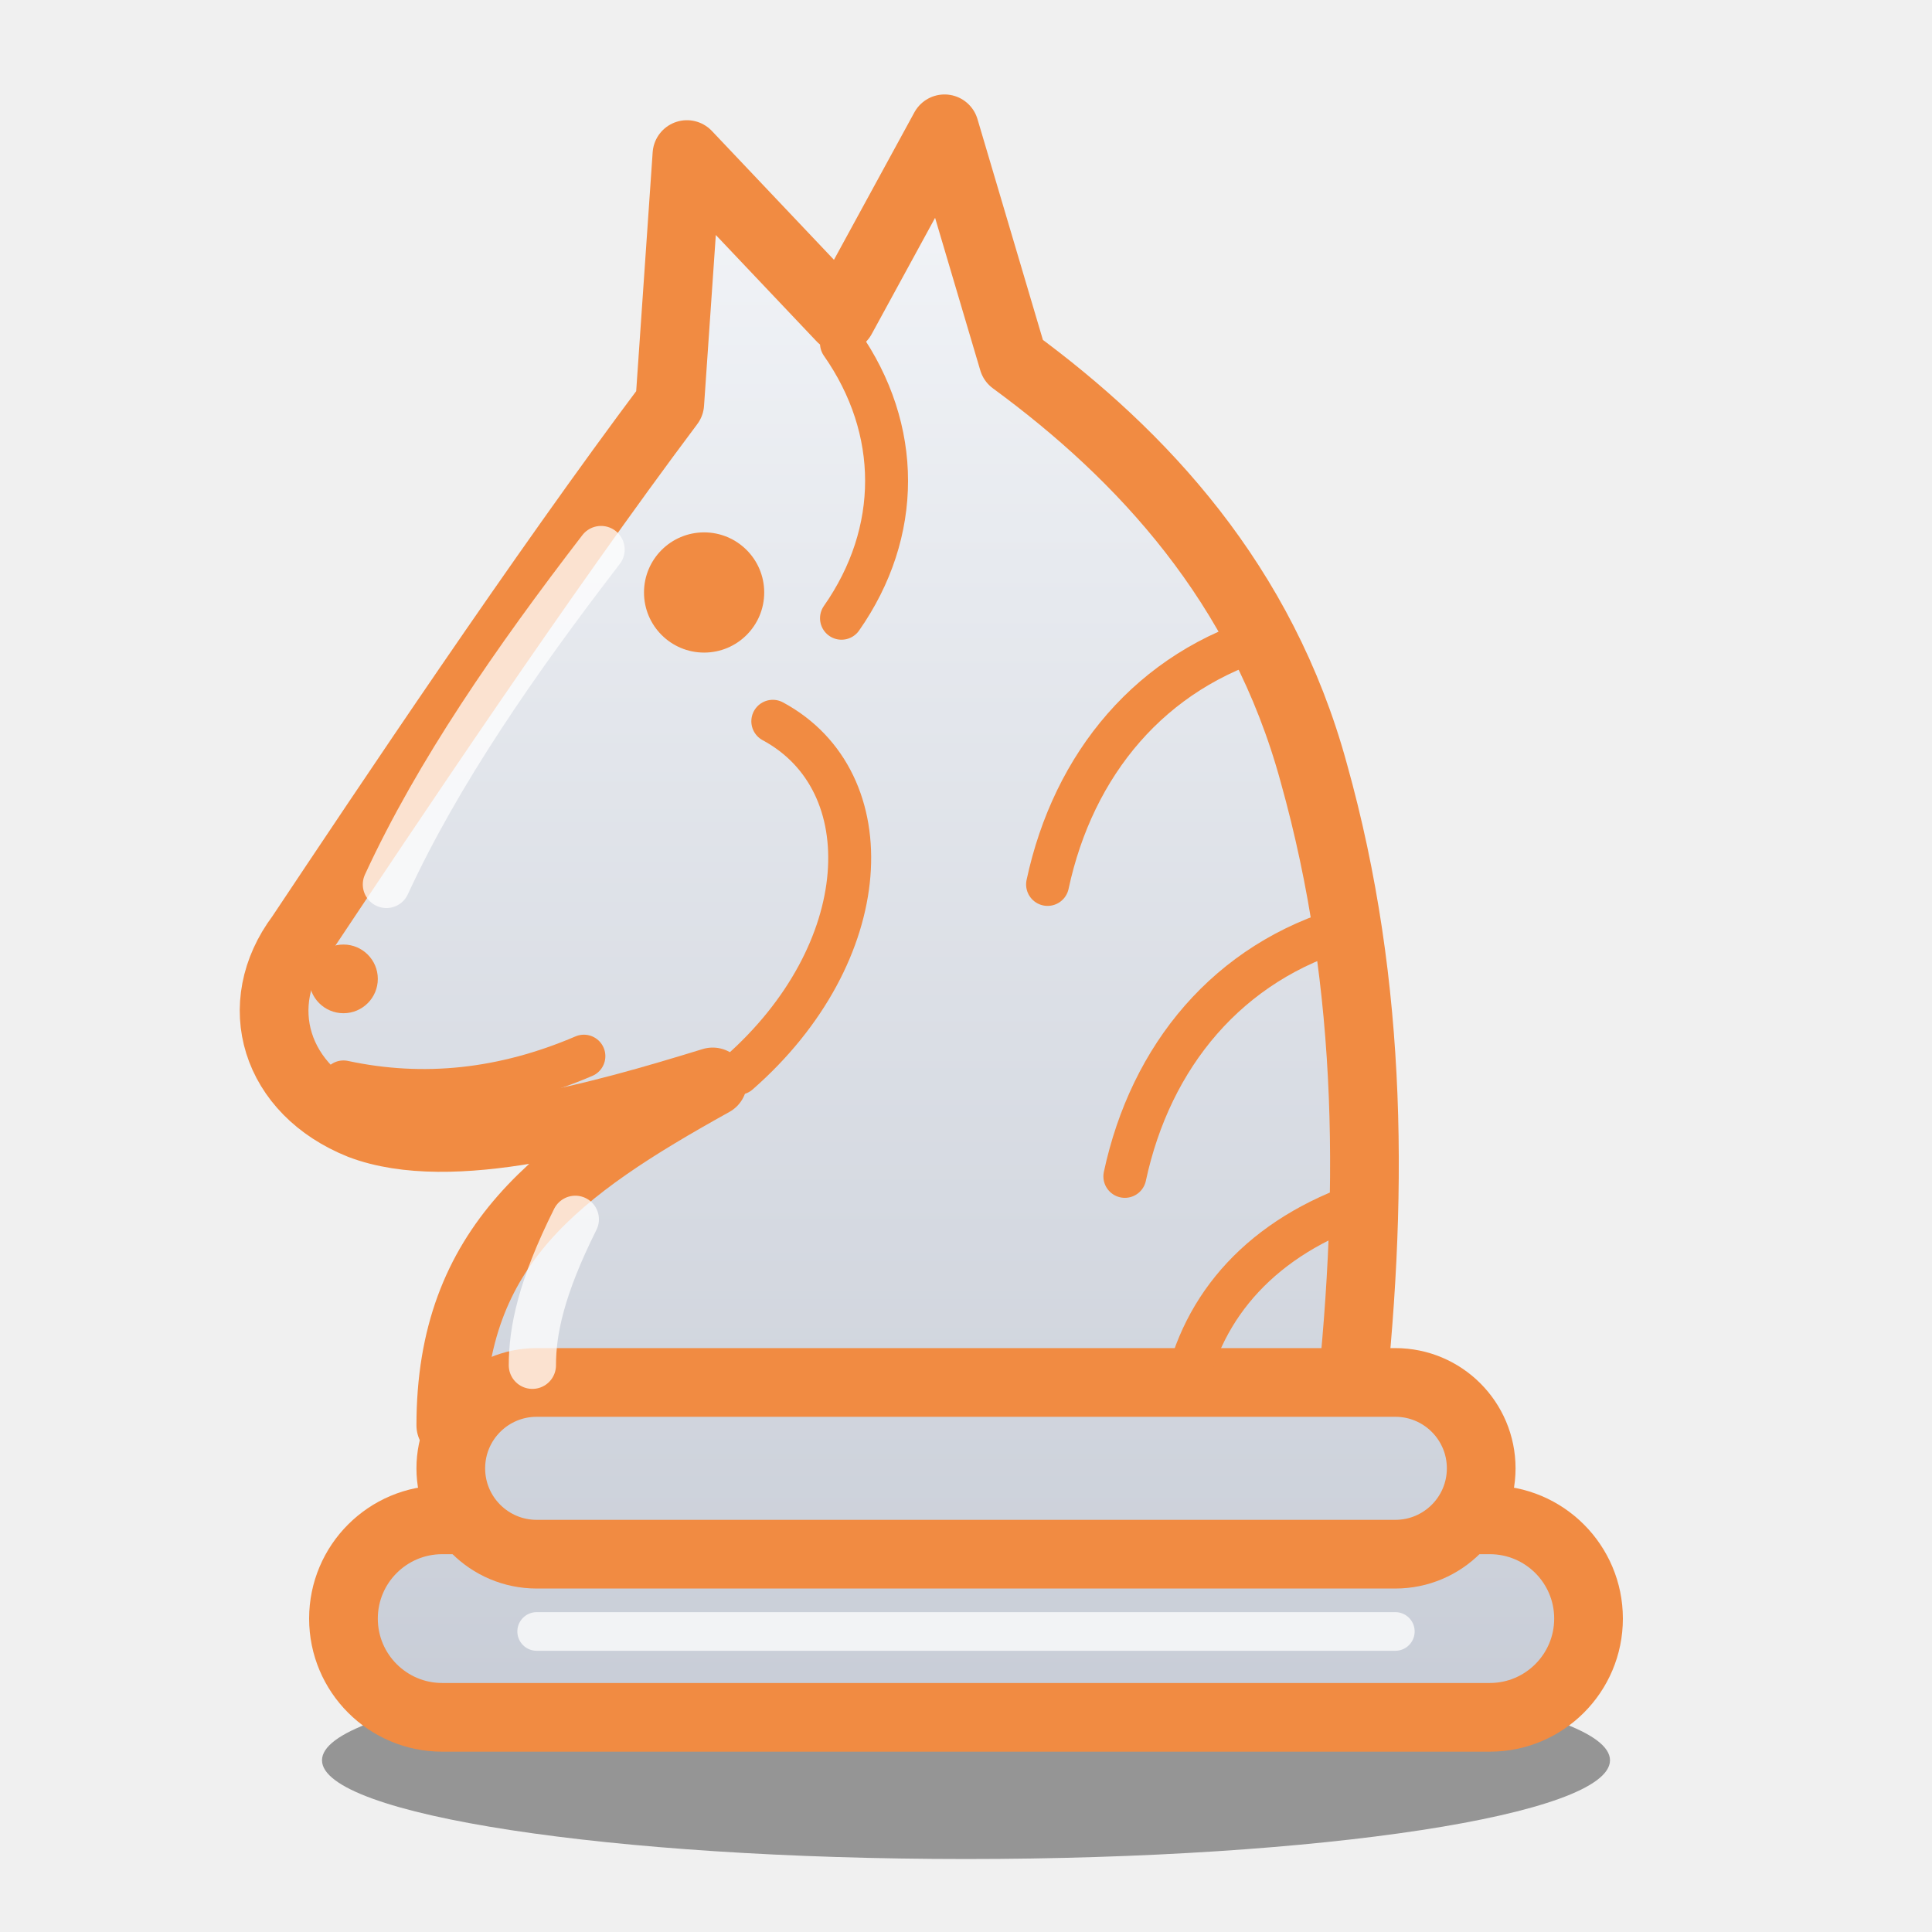
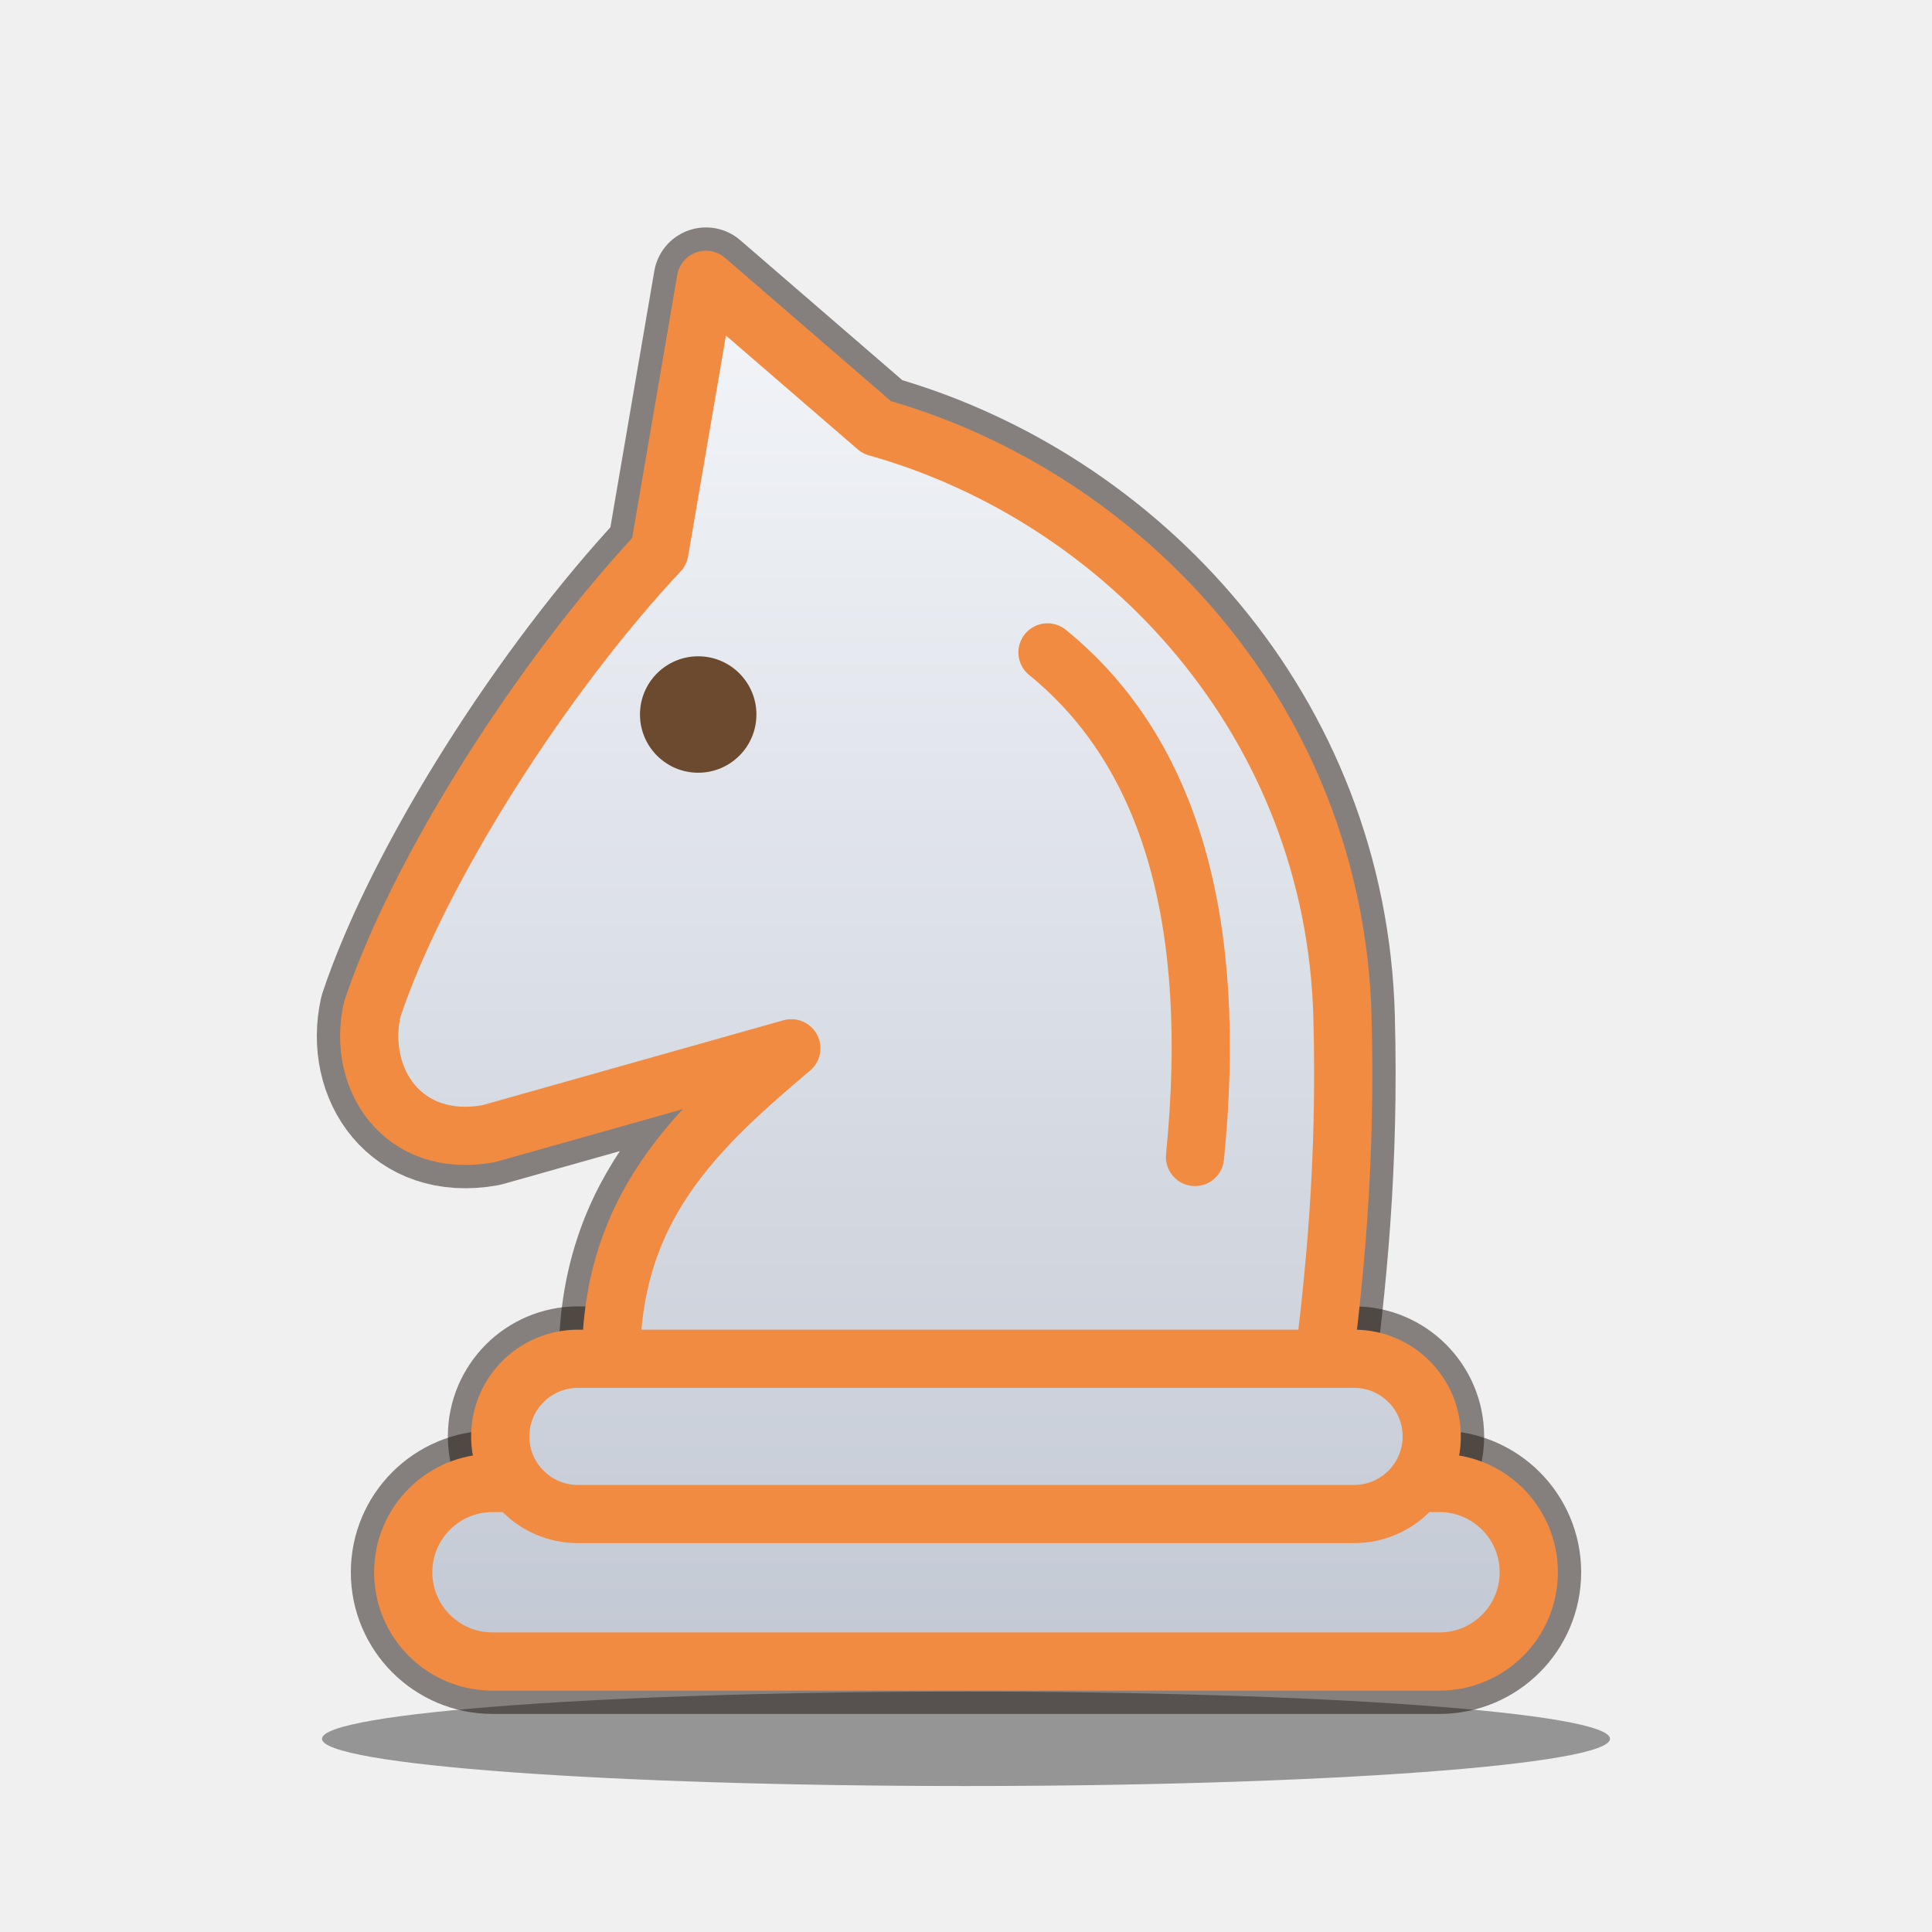
<svg xmlns="http://www.w3.org/2000/svg" viewBox="0 0 45 45">
  <defs>
-     <linearGradient id="cw-wN" gradientUnits="userSpaceOnUse" x1="0" y1="2" x2="0" y2="40">
-       <stop offset="0" stop-color="#f4f6f9" />
-       <stop offset="1" stop-color="#c8cdd7" />
+     <linearGradient id="cwN" gradientUnits="userSpaceOnUse" x1="0" y1="2" x2="0" y2="40">
+       <stop offset="0" stop-color="#f6f8fb" />
+       <stop offset="1" stop-color="#c3c9d4" />
    </linearGradient>
  </defs>
-   <ellipse cx="22.5" cy="41" rx="15" ry="2.3" fill="#000" fill-opacity=".38" />
-   <g fill="url(#cw-wN)" stroke="#f18b42" stroke-width="1.6" stroke-linejoin="round" stroke-linecap="round">
-     <path d="M10.5 33.2C10.5 29 13 27.2 16.6 25.2C14 26 10.5 27 8.4 26.2C6.4 25.4 5.8 23.4 7 21.8C9 18.8 12.6 13.4 15.6 9.4L16 3.6L19.6 7.4L22 3L23.6 8.4C26.6 10.6 29.4 13.6 30.6 18C32 23 32 28 31.4 33.2Z" />
-     <rect x="8" y="35.4" width="29" height="4.6" rx="2.3" />
-     <rect x="10.5" y="32.2" width="24" height="4" rx="2" />
-   </g>
-   <g fill="none" stroke="#f18b42" stroke-width="1" stroke-linecap="round" stroke-linejoin="round">
-     <path d="M29.6 14.8C26.8 15.6 25 17.8 24.4 20.6M31.4 21.6C28.6 22.4 26.8 24.6 26.2 27.4M31.8 28C29.4 28.8 28 30.4 27.6 32.4" />
-     <path d="M19.6 8C21 10 21 12.4 19.6 14.4" />
-     <path d="M8 25.2Q10.8 25.8 13.6 24.6" />
-     <path d="M18 16.8C20.6 18.2 20.4 22.2 17.2 25" />
-     <circle cx="8" cy="22.8" r=".8" fill="#f18b42" stroke="none" />
-     <circle cx="16.4" cy="13.8" r="1.4" fill="#f18b42" stroke="none" />
-   </g>
-   <g fill="none" stroke="#fff" stroke-opacity=".75" stroke-width="1.1" stroke-linecap="round">
-     <path d="M14 12.8C12 15.4 10.2 18 9 20.6" />
-     <path d="M13.4 28.4C12.6 30 12.4 31 12.4 31.8" />
-     <path d="M12.5 38H32.5" stroke-width=".9" />
+   <ellipse cx="22.5" cy="40.5" rx="15" ry="1.1" fill="#000" fill-opacity=".38" />
+   <g transform="translate(2.160 2.540) scale(0.904)">
+     <g fill="none" stroke="#1b110a" stroke-opacity=".5" stroke-width="2.7" stroke-linejoin="round" stroke-linecap="round">
+       <path d="M13.4 33.2C13 28.6 15.4 26.4 18 24.2L10.2 26.4C8 26.8 6.8 25 7.2 23.2C8.4 19.6 11.6 14.6 14.6 11.4L15.8 4.4L20.2 8.2C26.6 10 32 15.8 32.2 23.4C32.3 27.2 32 30.2 31.6 33.2Z" />
+       <rect x="8" y="35.4" width="29" height="4.6" rx="2.3" />
+       <rect x="10.5" y="32.2" width="24" height="4" rx="2" />
+       <path d="M24.6 14C27.8 16.6 29 21 28.4 27" />
+     </g>
+     <g fill="url(#cwN)" stroke="#f18b42" stroke-width="1.5" stroke-linejoin="round" stroke-linecap="round">
+       <path d="M13.4 33.2C13 28.6 15.4 26.4 18 24.2L10.2 26.4C8 26.8 6.8 25 7.2 23.2C8.4 19.6 11.6 14.6 14.6 11.4L15.8 4.4L20.2 8.2C26.6 10 32 15.8 32.2 23.4C32.3 27.2 32 30.2 31.6 33.2Z" />
+       <rect x="8" y="35.4" width="29" height="4.6" rx="2.3" />
+       <rect x="10.5" y="32.2" width="24" height="4" rx="2" />
+     </g>
+     <g fill="none" stroke="#f18b42" stroke-width="1.5" stroke-linejoin="round" stroke-linecap="round">
+       <path d="M24.6 14C27.8 16.6 29 21 28.4 27" />
+     </g>
+     <g fill="#6b4a2f" stroke="none">
+       <circle cx="15.6" cy="15.6" r="1.5" />
+     </g>
  </g>
</svg>
